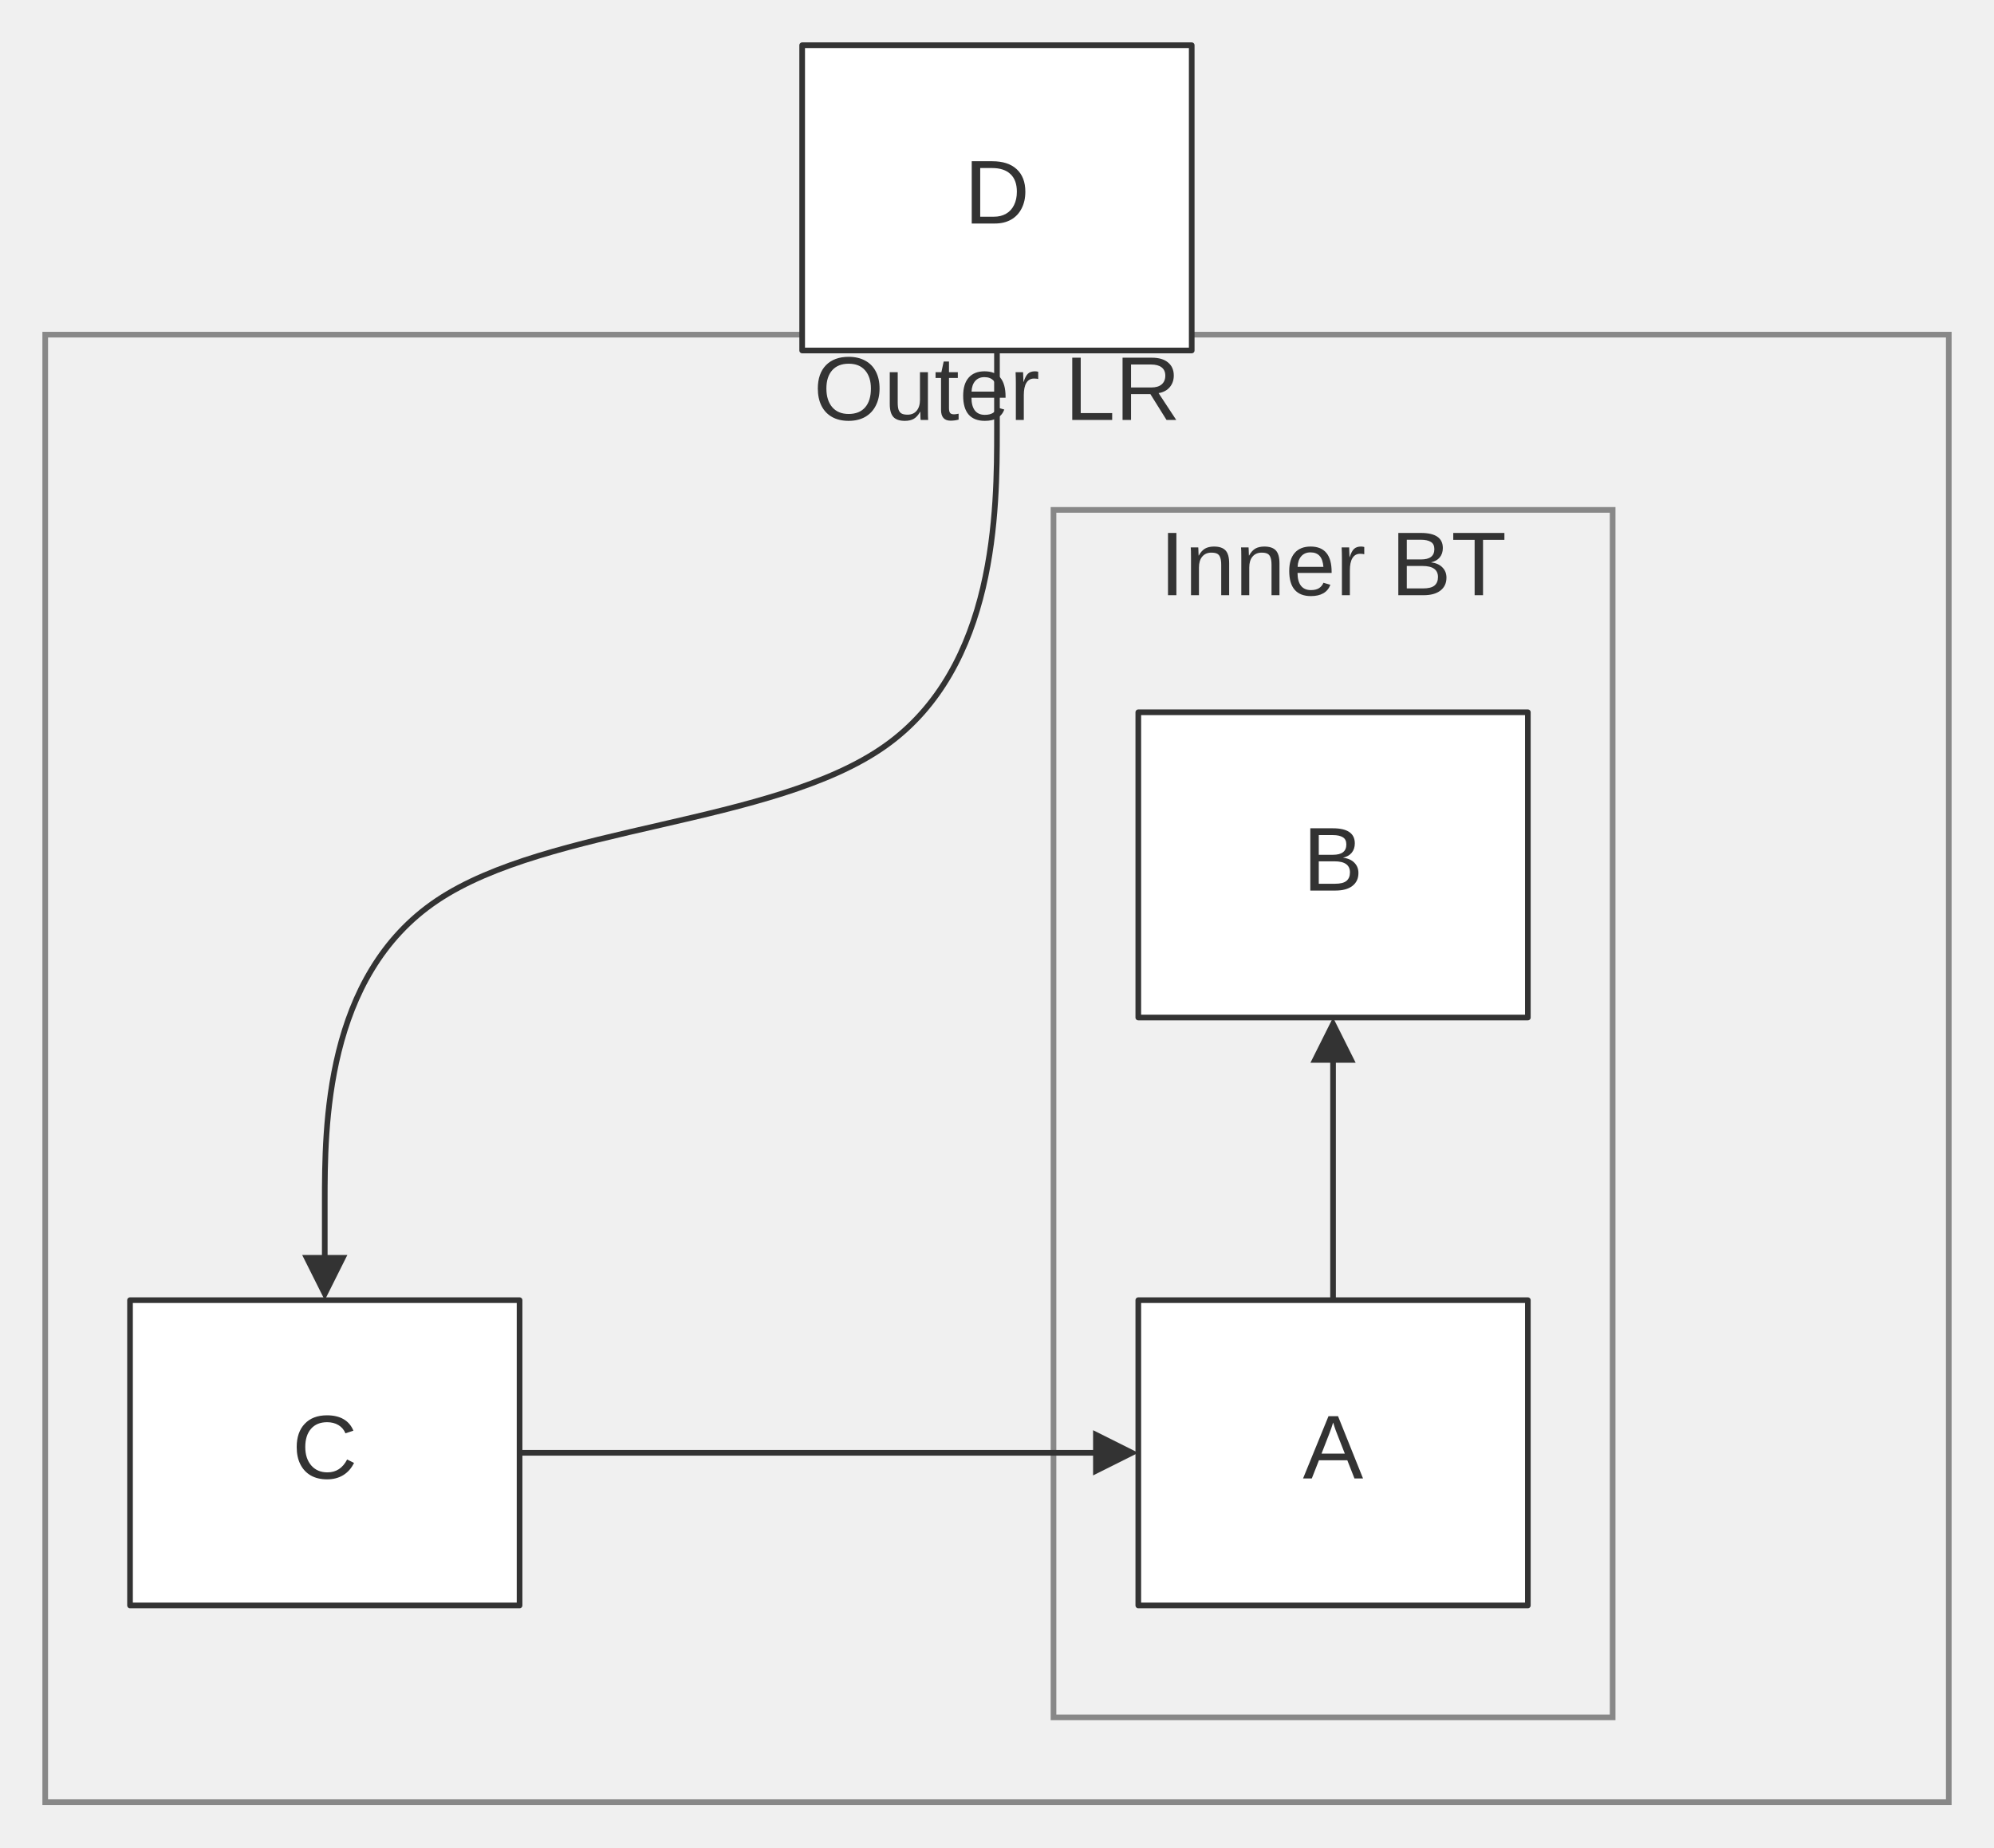
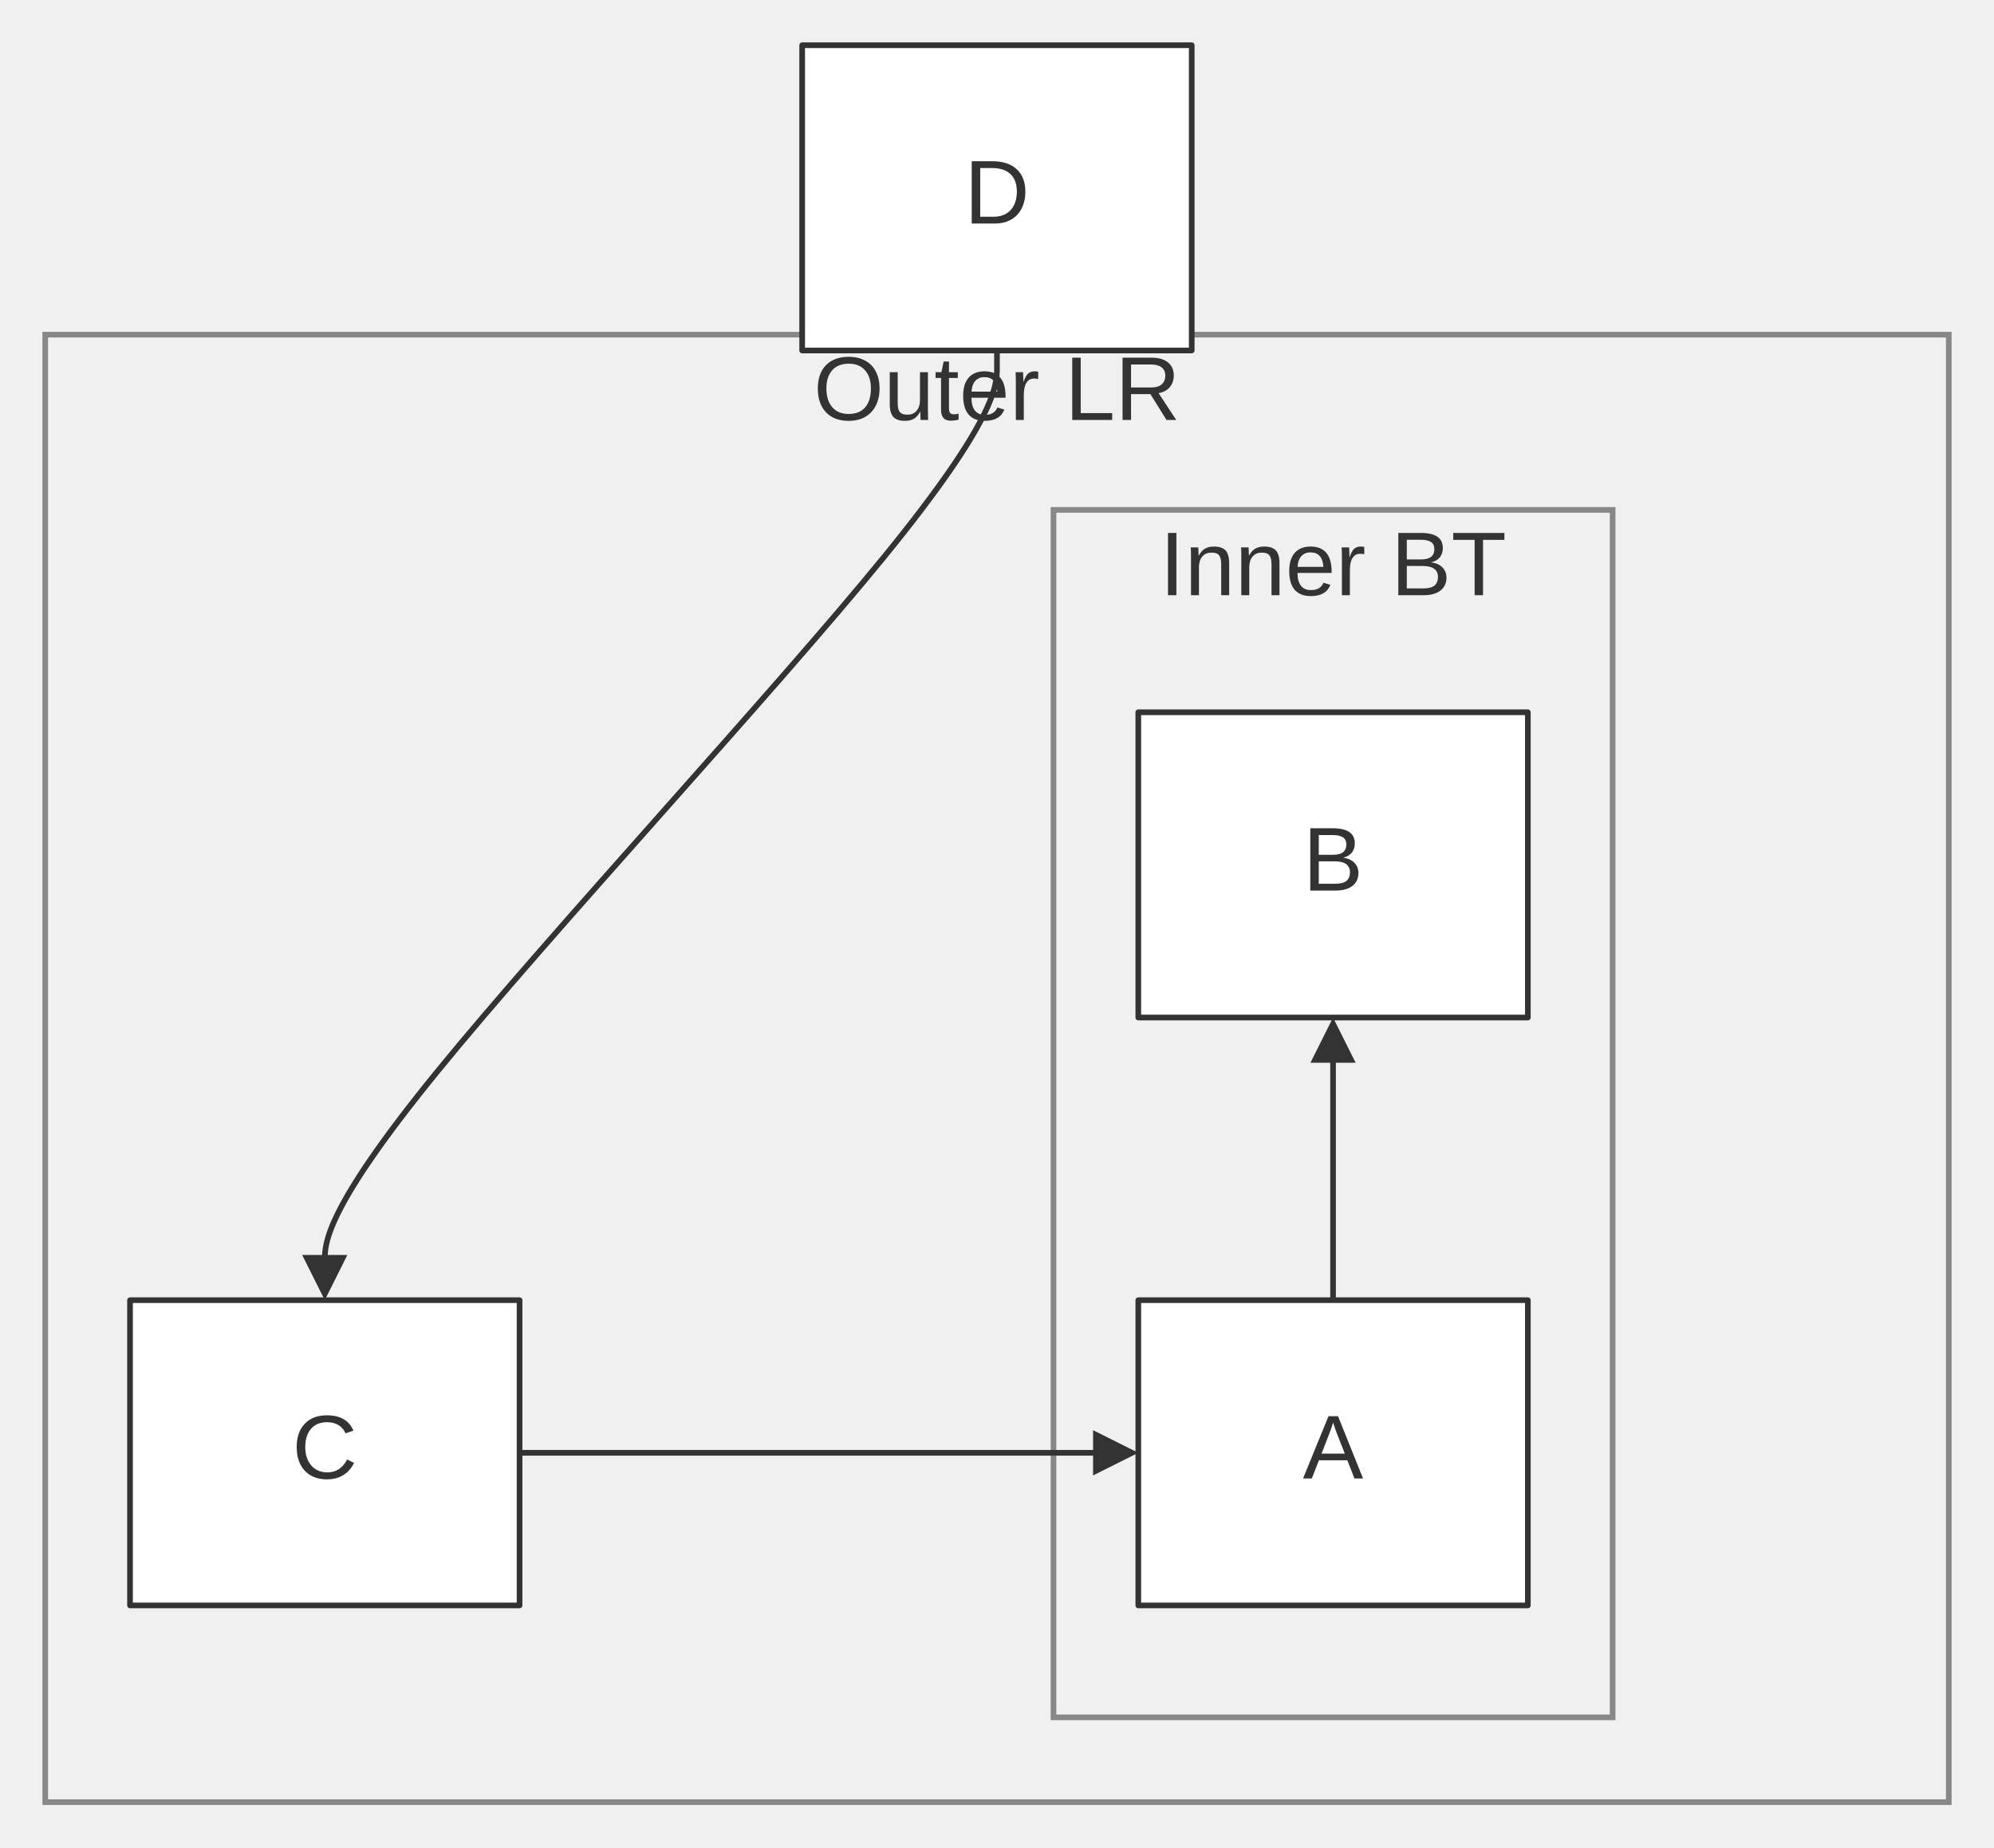
<svg xmlns="http://www.w3.org/2000/svg" width="100%" viewBox="0 0 352.73 326.80" style="max-width: 352.73px; background-color: transparent;" font-family="&quot;trebuchet ms&quot;, verdana, arial, sans-serif" font-size="16.00">
  <defs>
    <marker id="arrowhead" viewBox="0 0 10.00 10.00" refX="5.00" refY="5.00" markerWidth="8.00" markerHeight="8.00" orient="auto-start-reverse" markerUnits="userSpaceOnUse">
      <path d="M 0 0 L 10.00 5.00 L 0 10.00 z" fill="#333" />
    </marker>
    <marker id="crosshead" viewBox="0 0 11.00 11.00" refX="12.00" refY="5.20" markerWidth="11.00" markerHeight="11.00" orient="auto-start-reverse" markerUnits="userSpaceOnUse">
      <path d="M 1,1 l 9,9 M 10,1 l -9,9" stroke="#333" stroke-width="2" />
    </marker>
    <marker id="circlehead" viewBox="0 0 10.00 10.00" refX="11.00" refY="5.00" markerWidth="11.00" markerHeight="11.00" orient="auto-start-reverse" markerUnits="userSpaceOnUse">
      <circle cx="5" cy="5" r="5" stroke="#333" stroke-width="1" fill="#333" />
    </marker>
    <marker id="open-arrowhead" viewBox="0 0 10.00 10.00" refX="5.00" refY="5.00" markerWidth="8.00" markerHeight="8.00" orient="auto-start-reverse" markerUnits="userSpaceOnUse">
      <polygon points="0,0 10.00,5.00 0,10.00" fill="white" stroke="#333" stroke-width="1" />
    </marker>
    <marker id="diamondhead" viewBox="0 0 12.00 12.00" refX="6.00" refY="6.00" markerWidth="12.00" markerHeight="12.00" orient="auto-start-reverse" markerUnits="userSpaceOnUse">
      <polygon points="0,6.00 6.00,0 12.00,6.00 6.00,12.00" fill="#333" />
    </marker>
    <marker id="open-diamondhead" viewBox="0 0 12.00 12.00" refX="6.00" refY="6.00" markerWidth="12.00" markerHeight="12.00" orient="auto-start-reverse" markerUnits="userSpaceOnUse">
      <polygon points="0,6.00 6.00,0 12.00,6.00 6.00,12.00" fill="white" stroke="#333" stroke-width="1" />
    </marker>
  </defs>
  <g transform="translate(29.45,0.00)">
    <g class="clusters">
      <rect class="subgraph" x="-21.45" y="59.20" width="336.73" height="259.60" fill="none" stroke="#888" stroke-width="1.00" />
      <text x="146.91" y="63.20" text-anchor="middle" dominant-baseline="hanging" fill="#333">Outer LR</text>
      <rect class="subgraph" x="156.91" y="90.20" width="98.91" height="213.60" fill="none" stroke="#888" stroke-width="1.00" />
      <text x="206.36" y="94.20" text-anchor="middle" dominant-baseline="hanging" fill="#333">Inner BT</text>
    </g>
    <g class="edgePaths">
      <path d="M206.36,230.00 L206.36,184.00" stroke="#333" stroke-width="1.00" fill="none" stroke-linecap="round" stroke-linejoin="round" marker-end="url(#arrowhead)" />
      <path d="M62.45,257.00 L167.91,257.00" stroke="#333" stroke-width="1.00" fill="none" stroke-linecap="round" stroke-linejoin="round" marker-end="url(#arrowhead)" />
-       <path d="M146.91,62.00 L146.91,76.00 C146.91,90.00 146.91,118.00 127.09,132.00 C107.27,146.00 67.64,146.00 47.82,159.33 C28.00,172.67 28.00,199.33 28.00,212.67 L28.00,226.00" stroke="#333" stroke-width="1.00" fill="none" stroke-linecap="round" stroke-linejoin="round" marker-end="url(#arrowhead)" />
+       <path d="M146.91,62.00 L146.91,65.00 C146.91,68.00 146.91,74.00 127.09,98.33 C107.27,122.67 67.64,165.33 47.82,189.67 C28.00,214.00 28.00,220.00 28.00,223.00 L28.00,226.00" stroke="#333" stroke-width="1.00" fill="none" stroke-linecap="round" stroke-linejoin="round" marker-end="url(#arrowhead)" />
    </g>
    <g class="edgeLabels">
    </g>
    <g class="nodes">
      <rect x="171.91" y="230.00" width="68.91" height="54.00" fill="white" stroke="#333" stroke-width="1.00" stroke-linejoin="round" />
      <text x="206.36" y="257.00" text-anchor="middle" dominant-baseline="middle" fill="#333">A</text>
      <rect x="171.91" y="126.00" width="68.91" height="54.00" fill="white" stroke="#333" stroke-width="1.00" stroke-linejoin="round" />
      <text x="206.36" y="153.00" text-anchor="middle" dominant-baseline="middle" fill="#333">B</text>
      <rect x="-6.45" y="230.00" width="68.91" height="54.00" fill="white" stroke="#333" stroke-width="1.00" stroke-linejoin="round" />
      <text x="28.00" y="257.00" text-anchor="middle" dominant-baseline="middle" fill="#333">C</text>
      <rect x="112.45" y="8.00" width="68.91" height="54.00" fill="white" stroke="#333" stroke-width="1.00" stroke-linejoin="round" />
      <text x="146.91" y="35.00" text-anchor="middle" dominant-baseline="middle" fill="#333">D</text>
    </g>
  </g>
</svg>
